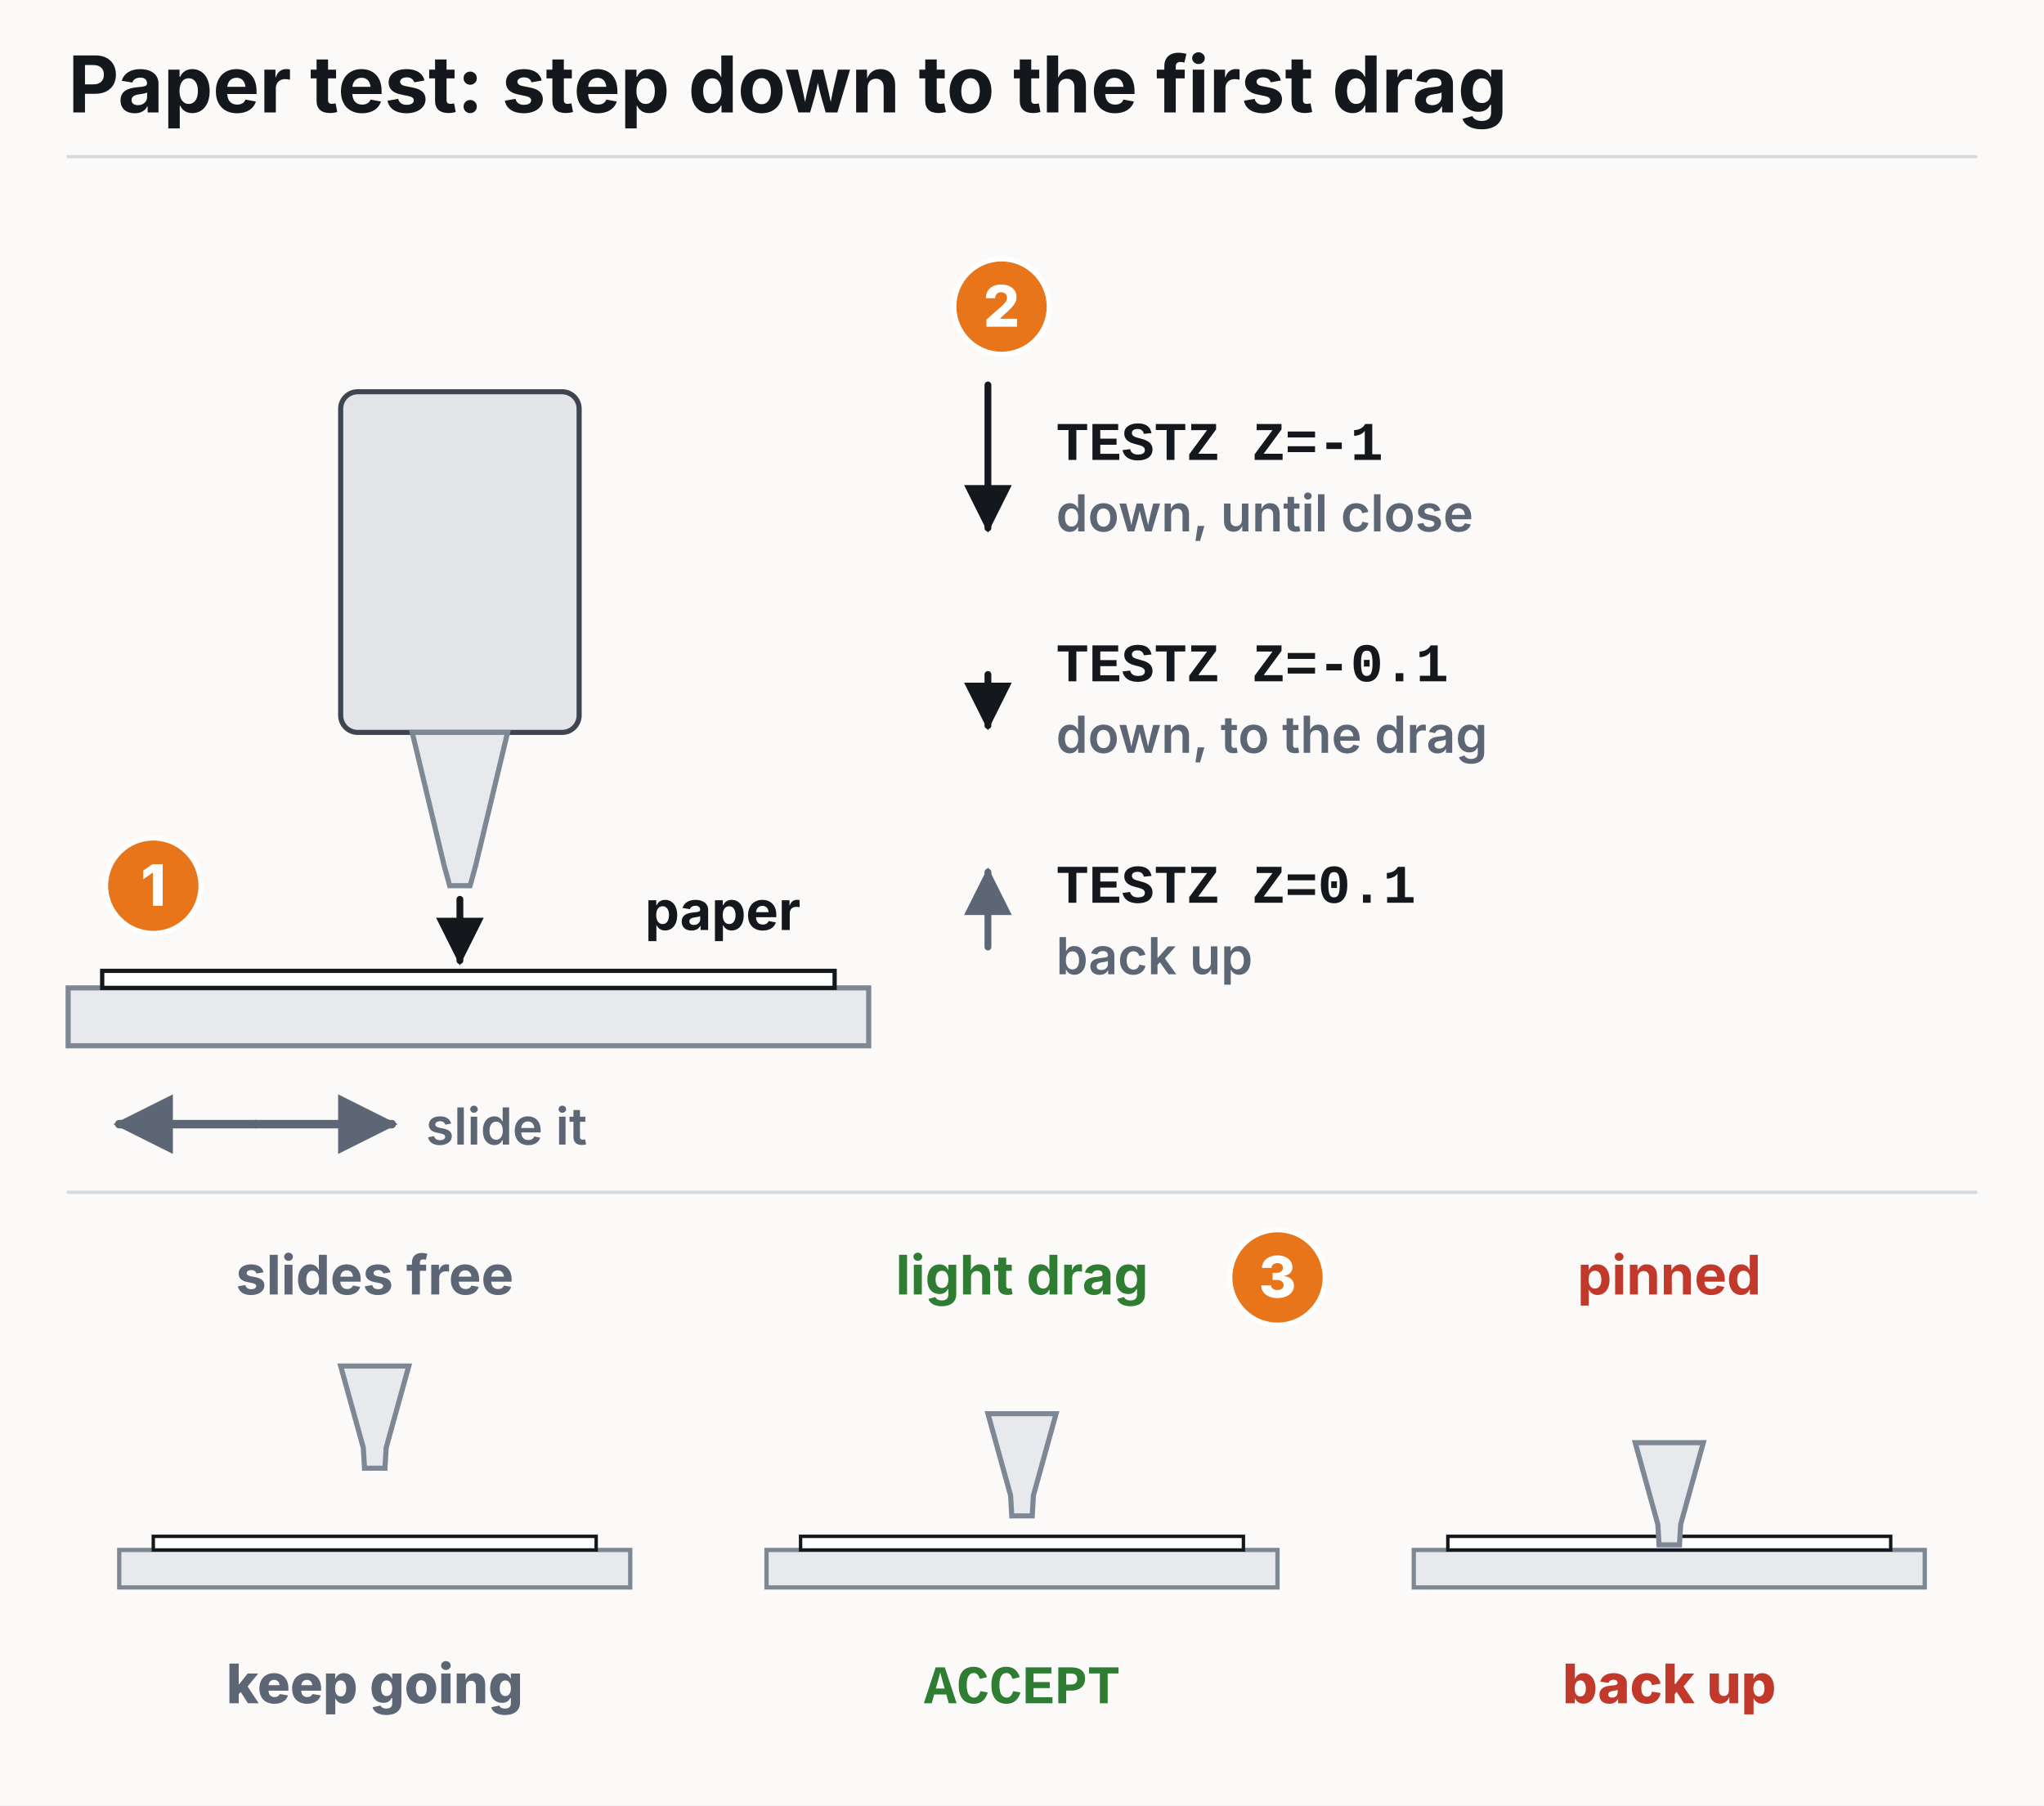
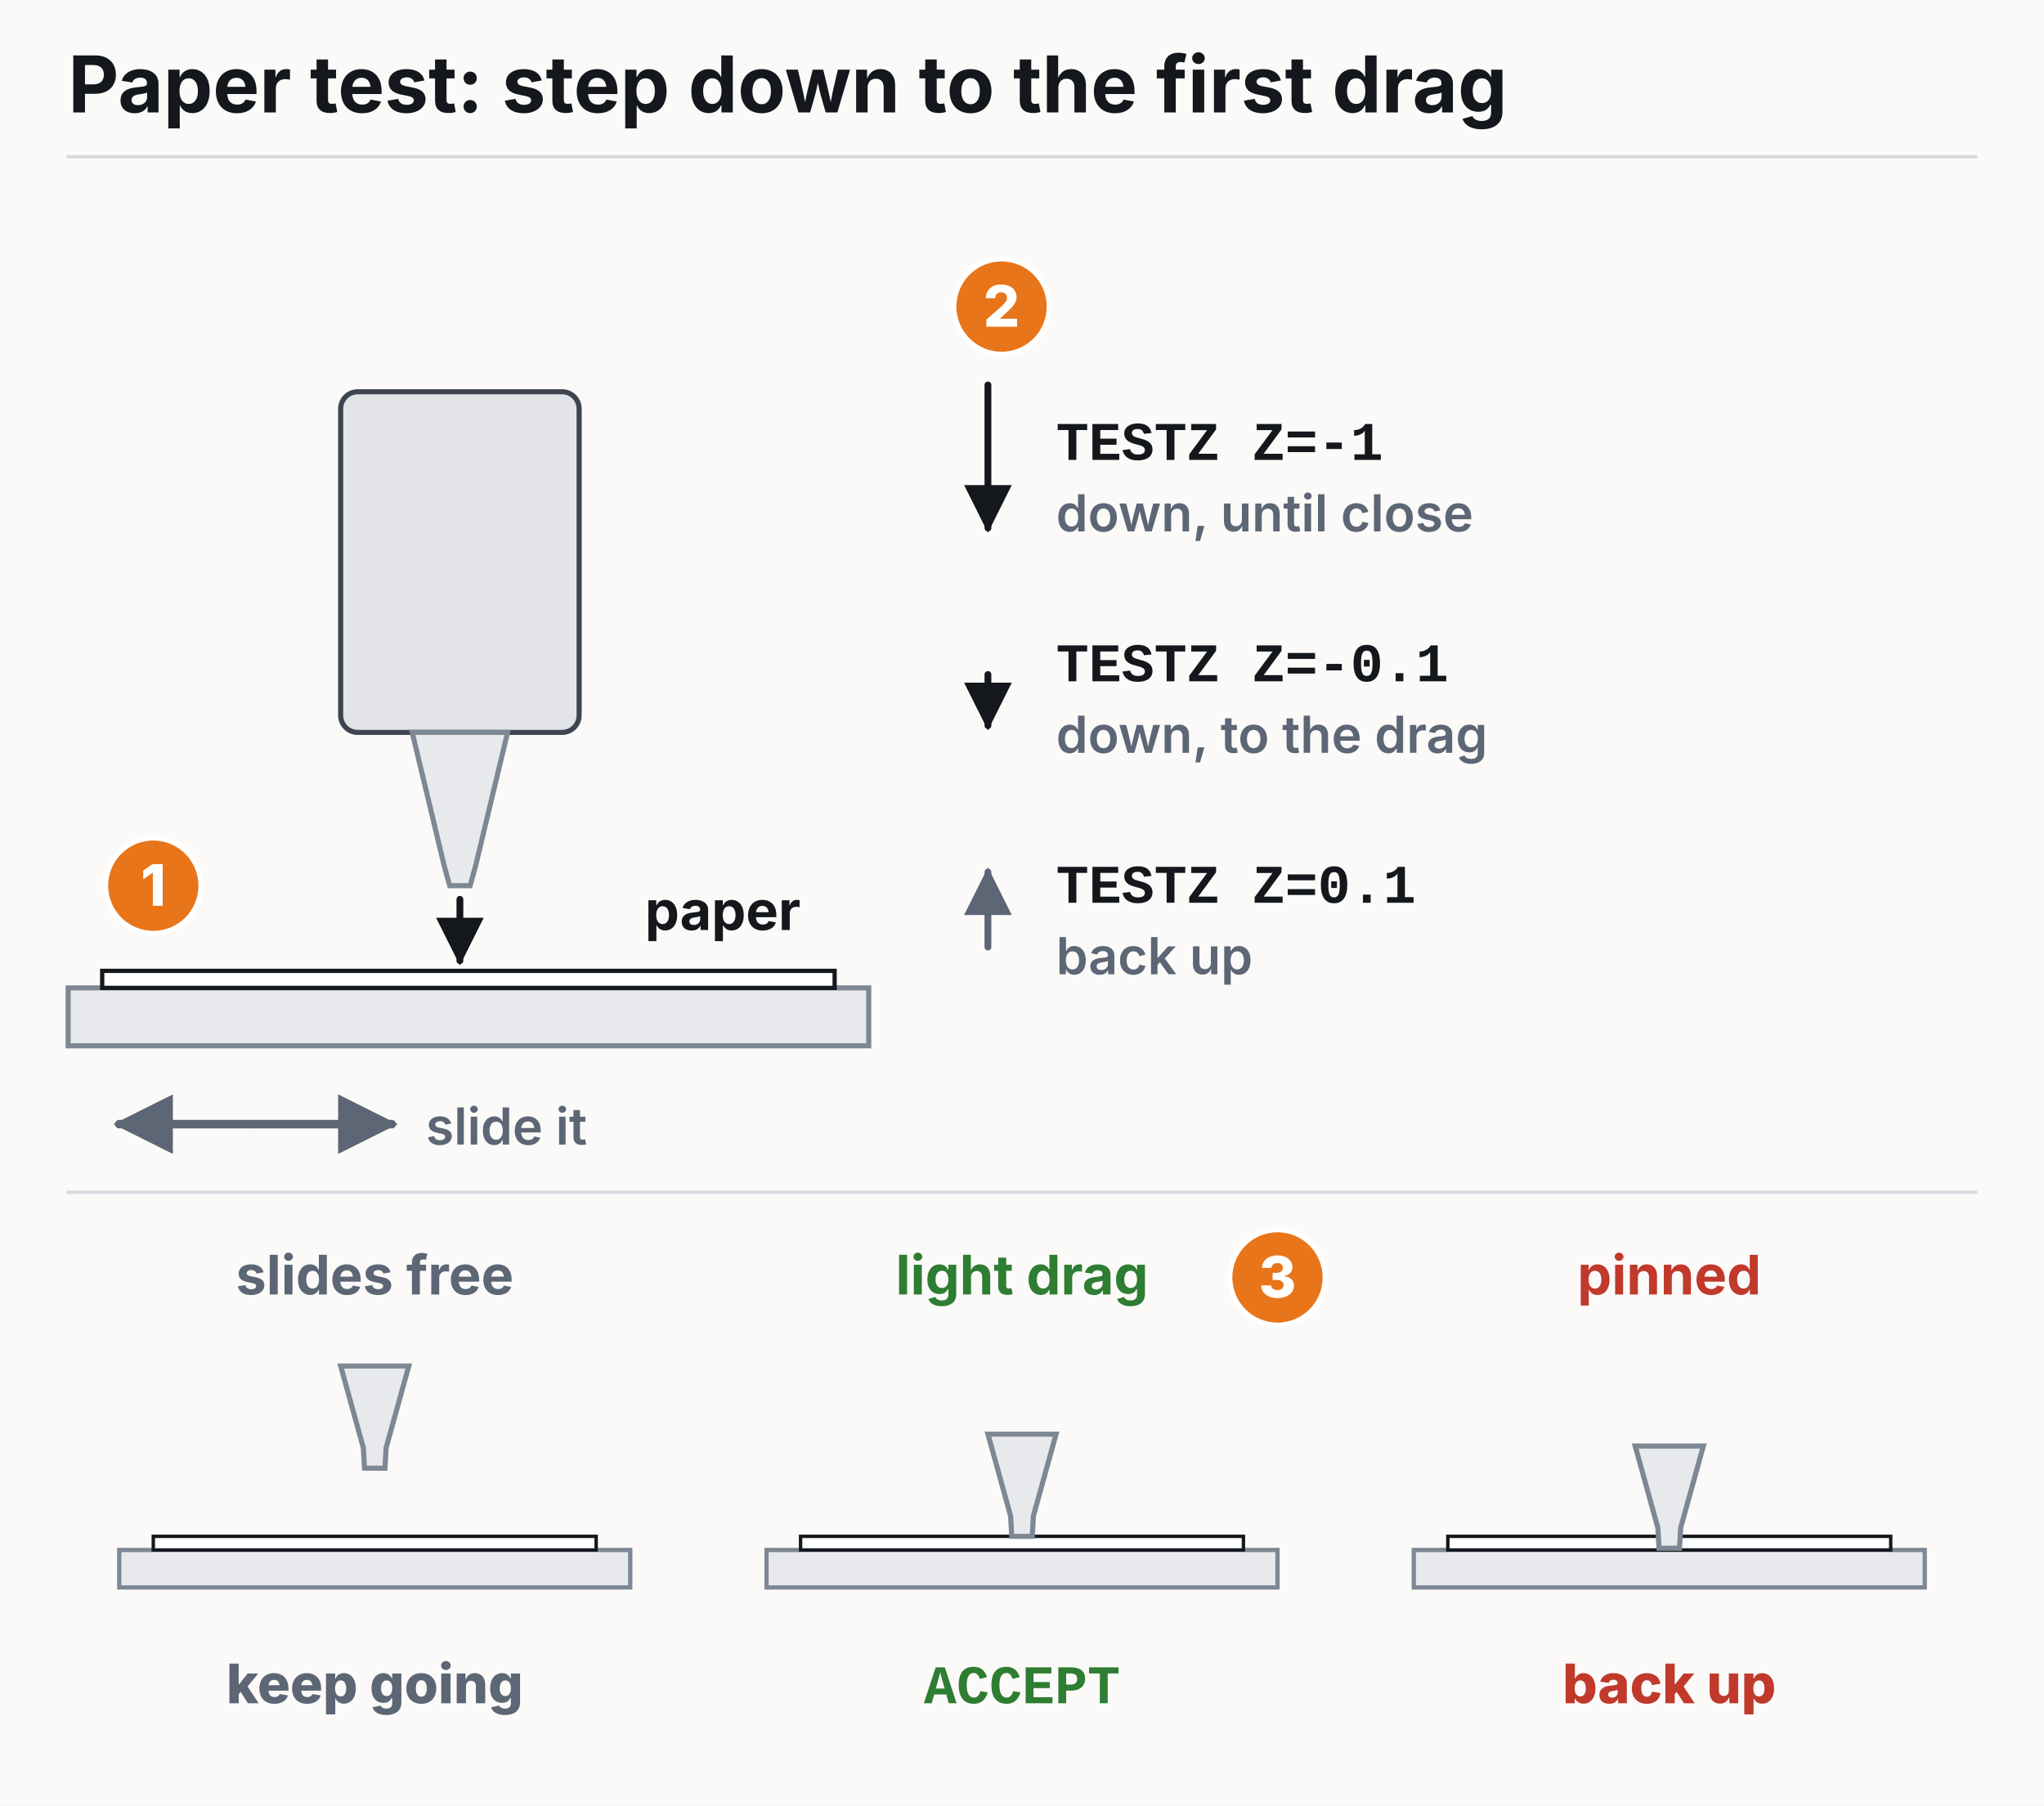
<svg xmlns="http://www.w3.org/2000/svg" viewBox="0 0 1200 1060" width="1200" height="1060" role="img" aria-label="The paper test: TESTZ step sizes and the first drag" style="color:#14181D">
  <defs>
    <marker id="arw" viewBox="0 0 10 10" refX="9" refY="5" markerWidth="7" markerHeight="7" orient="auto-start-reverse">
      <path d="M0,0 L10,5 L0,10 z" fill="#14181D" />
    </marker>
    <marker id="arwm" viewBox="0 0 10 10" refX="9" refY="5" markerWidth="7" markerHeight="7" orient="auto-start-reverse">
      <path d="M0,0 L10,5 L0,10 z" fill="#5C6675" />
    </marker>
    <marker id="arwa" viewBox="0 0 10 10" refX="9" refY="5" markerWidth="6.5" markerHeight="6.5" orient="auto-start-reverse">
      <path d="M0,0 L10,5 L0,10 z" fill="#0E8F86" />
    </marker>
    <marker id="arwb" viewBox="0 0 10 10" refX="9" refY="5" markerWidth="6.5" markerHeight="6.5" orient="auto-start-reverse">
      <path d="M0,0 L10,5 L0,10 z" fill="#7A4FD6" />
    </marker>
    <marker id="arwo" viewBox="0 0 10 10" refX="9" refY="5" markerWidth="7" markerHeight="7" orient="auto-start-reverse">
      <path d="M0,0 L10,5 L0,10 z" fill="#E8751A" />
    </marker>
    <marker id="arwr" viewBox="0 0 10 10" refX="9" refY="5" markerWidth="7" markerHeight="7" orient="auto-start-reverse">
      <path d="M0,0 L10,5 L0,10 z" fill="#C0392B" />
    </marker>
    <marker id="arwg" viewBox="0 0 10 10" refX="9" refY="5" markerWidth="7" markerHeight="7" orient="auto-start-reverse">
      <path d="M0,0 L10,5 L0,10 z" fill="#2E7D32" />
    </marker>
    <pattern id="hatch" width="7" height="7" patternTransform="rotate(45)" patternUnits="userSpaceOnUse">
      <line x1="0" y1="0" x2="0" y2="7" stroke="#9AA3AF" stroke-width="2.6" />
    </pattern>
  </defs>
  <rect width="1200" height="1060" fill="#FBFAF8" />
  <text x="40.0" y="66.0" font-family="Inter, -apple-system, BlinkMacSystemFont, 'Segoe UI', Roboto, 'Helvetica Neue', Arial, sans-serif" font-size="46" font-weight="700" text-anchor="start" fill="currentColor" letter-spacing="0">Paper test: step down to the first drag</text>
  <line x1="40.0" y1="92.0" x2="1160.0" y2="92.0" stroke="#D6DAE0" stroke-width="2" stroke-linecap="round" />
  <rect x="40.0" y="580.0" width="470.0" height="34.0" rx="0" fill="#E7E9EC" stroke="#7E8794" stroke-width="3" />
  <rect x="60.0" y="570.0" width="430.0" height="10.0" rx="0" fill="#FFFFFF" stroke="#14181D" stroke-width="2.5" />
  <rect x="200.0" y="230.0" width="140.0" height="200.0" rx="10" fill="#E2E4E8" stroke="#3E4550" stroke-width="3" />
  <polygon points="242.0,430.0 298.0,430.0 279.3,508.0 276.0,520.0 264.0,520.0 260.7,508.0" fill="#E7E9EC" stroke="#7E8794" stroke-width="3" />
  <path d="M 270.0 528.0 L 270.0 564.0" fill="none" stroke="#14181D" stroke-width="4" stroke-linecap="round" stroke-linejoin="round" marker-end="url(#arw)" />
  <text x="470.0" y="546.0" font-family="Inter, -apple-system, BlinkMacSystemFont, 'Segoe UI', Roboto, 'Helvetica Neue', Arial, sans-serif" font-size="32" font-weight="700" text-anchor="end" fill="currentColor" letter-spacing="0">paper</text>
  <circle cx="90.0" cy="520.0" r="28.0" fill="#E8751A" stroke="#FFFFFF" stroke-width="3" />
  <text x="90.0" y="531.8" font-family="Inter, -apple-system, BlinkMacSystemFont, 'Segoe UI', Roboto, 'Helvetica Neue', Arial, sans-serif" font-size="33.6" font-weight="800" text-anchor="middle" fill="#FFFFFF" letter-spacing="0">1</text>
  <path d="M 150.0 660.0 L 70.0 660.0" fill="none" stroke="#5C6675" stroke-width="5" stroke-linecap="round" stroke-linejoin="round" marker-end="url(#arwm)" />
  <path d="M 150.0 660.0 L 230.0 660.0" fill="none" stroke="#5C6675" stroke-width="5" stroke-linecap="round" stroke-linejoin="round" marker-end="url(#arwm)" />
  <text x="250.0" y="672.0" font-family="Inter, -apple-system, BlinkMacSystemFont, 'Segoe UI', Roboto, 'Helvetica Neue', Arial, sans-serif" font-size="30" font-weight="600" text-anchor="start" fill="#5C6675" letter-spacing="0">slide it</text>
  <circle cx="588.0" cy="180.0" r="28.0" fill="#E8751A" stroke="#FFFFFF" stroke-width="3" />
  <text x="588.0" y="191.8" font-family="Inter, -apple-system, BlinkMacSystemFont, 'Segoe UI', Roboto, 'Helvetica Neue', Arial, sans-serif" font-size="33.6" font-weight="800" text-anchor="middle" fill="#FFFFFF" letter-spacing="0">2</text>
  <path d="M 580.0 226.0 L 580.0 310.0" fill="none" stroke="#14181D" stroke-width="4" stroke-linecap="round" stroke-linejoin="round" marker-end="url(#arw)" />
  <text x="620.0" y="270.0" font-family="'SF Mono', ui-monospace, Menlo, Consolas, 'Liberation Mono', monospace" font-size="32" font-weight="700" text-anchor="start" fill="currentColor" letter-spacing="0">TESTZ Z=-1</text>
  <text x="620.0" y="312.0" font-family="Inter, -apple-system, BlinkMacSystemFont, 'Segoe UI', Roboto, 'Helvetica Neue', Arial, sans-serif" font-size="30" font-weight="600" text-anchor="start" fill="#5C6675" letter-spacing="0">down, until close</text>
  <path d="M 580.0 396.0 L 580.0 426.0" fill="none" stroke="#14181D" stroke-width="4" stroke-linecap="round" stroke-linejoin="round" marker-end="url(#arw)" />
  <text x="620.0" y="400.0" font-family="'SF Mono', ui-monospace, Menlo, Consolas, 'Liberation Mono', monospace" font-size="32" font-weight="700" text-anchor="start" fill="currentColor" letter-spacing="0">TESTZ Z=-0.1</text>
  <text x="620.0" y="442.0" font-family="Inter, -apple-system, BlinkMacSystemFont, 'Segoe UI', Roboto, 'Helvetica Neue', Arial, sans-serif" font-size="30" font-weight="600" text-anchor="start" fill="#5C6675" letter-spacing="0">down, to the drag</text>
  <path d="M 580.0 556.0 L 580.0 512.0" fill="none" stroke="#5C6675" stroke-width="4" stroke-linecap="round" stroke-linejoin="round" marker-end="url(#arwm)" />
  <text x="620.0" y="530.0" font-family="'SF Mono', ui-monospace, Menlo, Consolas, 'Liberation Mono', monospace" font-size="32" font-weight="700" text-anchor="start" fill="currentColor" letter-spacing="0">TESTZ Z=0.1</text>
  <text x="620.0" y="572.0" font-family="Inter, -apple-system, BlinkMacSystemFont, 'Segoe UI', Roboto, 'Helvetica Neue', Arial, sans-serif" font-size="30" font-weight="600" text-anchor="start" fill="#5C6675" letter-spacing="0">back up</text>
  <line x1="40.0" y1="700.0" x2="1160.0" y2="700.0" stroke="#D6DAE0" stroke-width="2" stroke-linecap="round" />
  <rect x="70.0" y="910.0" width="300.0" height="22.0" rx="0" fill="#E7E9EC" stroke="#7E8794" stroke-width="2.5" />
  <rect x="90.0" y="902.0" width="260.0" height="8.0" rx="0" fill="#FFFFFF" stroke="#14181D" stroke-width="2" />
  <polygon points="200.0,802.0 240.0,802.0 226.7,850.0 226.0,862.0 214.0,862.0 213.3,850.0" fill="#E7E9EC" stroke="#7E8794" stroke-width="3" />
  <text x="220.0" y="760.0" font-family="Inter, -apple-system, BlinkMacSystemFont, 'Segoe UI', Roboto, 'Helvetica Neue', Arial, sans-serif" font-size="32" font-weight="700" text-anchor="middle" fill="#5C6675" letter-spacing="0">slides free</text>
  <text x="220.0" y="1000.0" font-family="Inter, -apple-system, BlinkMacSystemFont, 'Segoe UI', Roboto, 'Helvetica Neue', Arial, sans-serif" font-size="32" font-weight="800" text-anchor="middle" fill="#5C6675" letter-spacing="0">keep going</text>
  <rect x="450.0" y="910.0" width="300.0" height="22.0" rx="0" fill="#E7E9EC" stroke="#7E8794" stroke-width="2.5" />
  <rect x="470.0" y="902.0" width="260.0" height="8.0" rx="0" fill="#FFFFFF" stroke="#14181D" stroke-width="2" />
-   <polygon points="580.0,830.0 620.0,830.0 606.7,878.0 606.0,890.0 594.0,890.0 593.3,878.0" fill="#E7E9EC" stroke="#7E8794" stroke-width="3" />
+   <polygon points="580.0,842.0 620.0,842.0 606.7,890.0 606.0,902.0 594.0,902.0 593.3,890.0" fill="#E7E9EC" stroke="#7E8794" stroke-width="3" />
  <text x="600.0" y="760.0" font-family="Inter, -apple-system, BlinkMacSystemFont, 'Segoe UI', Roboto, 'Helvetica Neue', Arial, sans-serif" font-size="32" font-weight="700" text-anchor="middle" fill="#2E7D32" letter-spacing="0">light drag</text>
  <text x="600.0" y="1000.0" font-family="'SF Mono', ui-monospace, Menlo, Consolas, 'Liberation Mono', monospace" font-size="32" font-weight="800" text-anchor="middle" fill="#2E7D32" letter-spacing="0">ACCEPT</text>
  <circle cx="750.0" cy="750.0" r="28.0" fill="#E8751A" stroke="#FFFFFF" stroke-width="3" />
  <text x="750.0" y="761.8" font-family="Inter, -apple-system, BlinkMacSystemFont, 'Segoe UI', Roboto, 'Helvetica Neue', Arial, sans-serif" font-size="33.6" font-weight="800" text-anchor="middle" fill="#FFFFFF" letter-spacing="0">3</text>
  <rect x="830.0" y="910.0" width="300.0" height="22.0" rx="0" fill="#E7E9EC" stroke="#7E8794" stroke-width="2.5" />
  <rect x="850.0" y="902.0" width="260.0" height="8.0" rx="0" fill="#FFFFFF" stroke="#14181D" stroke-width="2" />
-   <polygon points="960.0,847.0 1000.0,847.0 986.7,895.0 986.0,907.0 974.0,907.0 973.3,895.0" fill="#E7E9EC" stroke="#7E8794" stroke-width="3" />
+   <polygon points="960.0,849.0 1000.0,849.0 986.7,897.0 986.0,909.0 974.0,909.0 973.3,897.0" fill="#E7E9EC" stroke="#7E8794" stroke-width="3" />
  <text x="980.0" y="760.0" font-family="Inter, -apple-system, BlinkMacSystemFont, 'Segoe UI', Roboto, 'Helvetica Neue', Arial, sans-serif" font-size="32" font-weight="700" text-anchor="middle" fill="#C0392B" letter-spacing="0">pinned</text>
  <text x="980.0" y="1000.0" font-family="Inter, -apple-system, BlinkMacSystemFont, 'Segoe UI', Roboto, 'Helvetica Neue', Arial, sans-serif" font-size="32" font-weight="800" text-anchor="middle" fill="#C0392B" letter-spacing="0">back up</text>
</svg>
